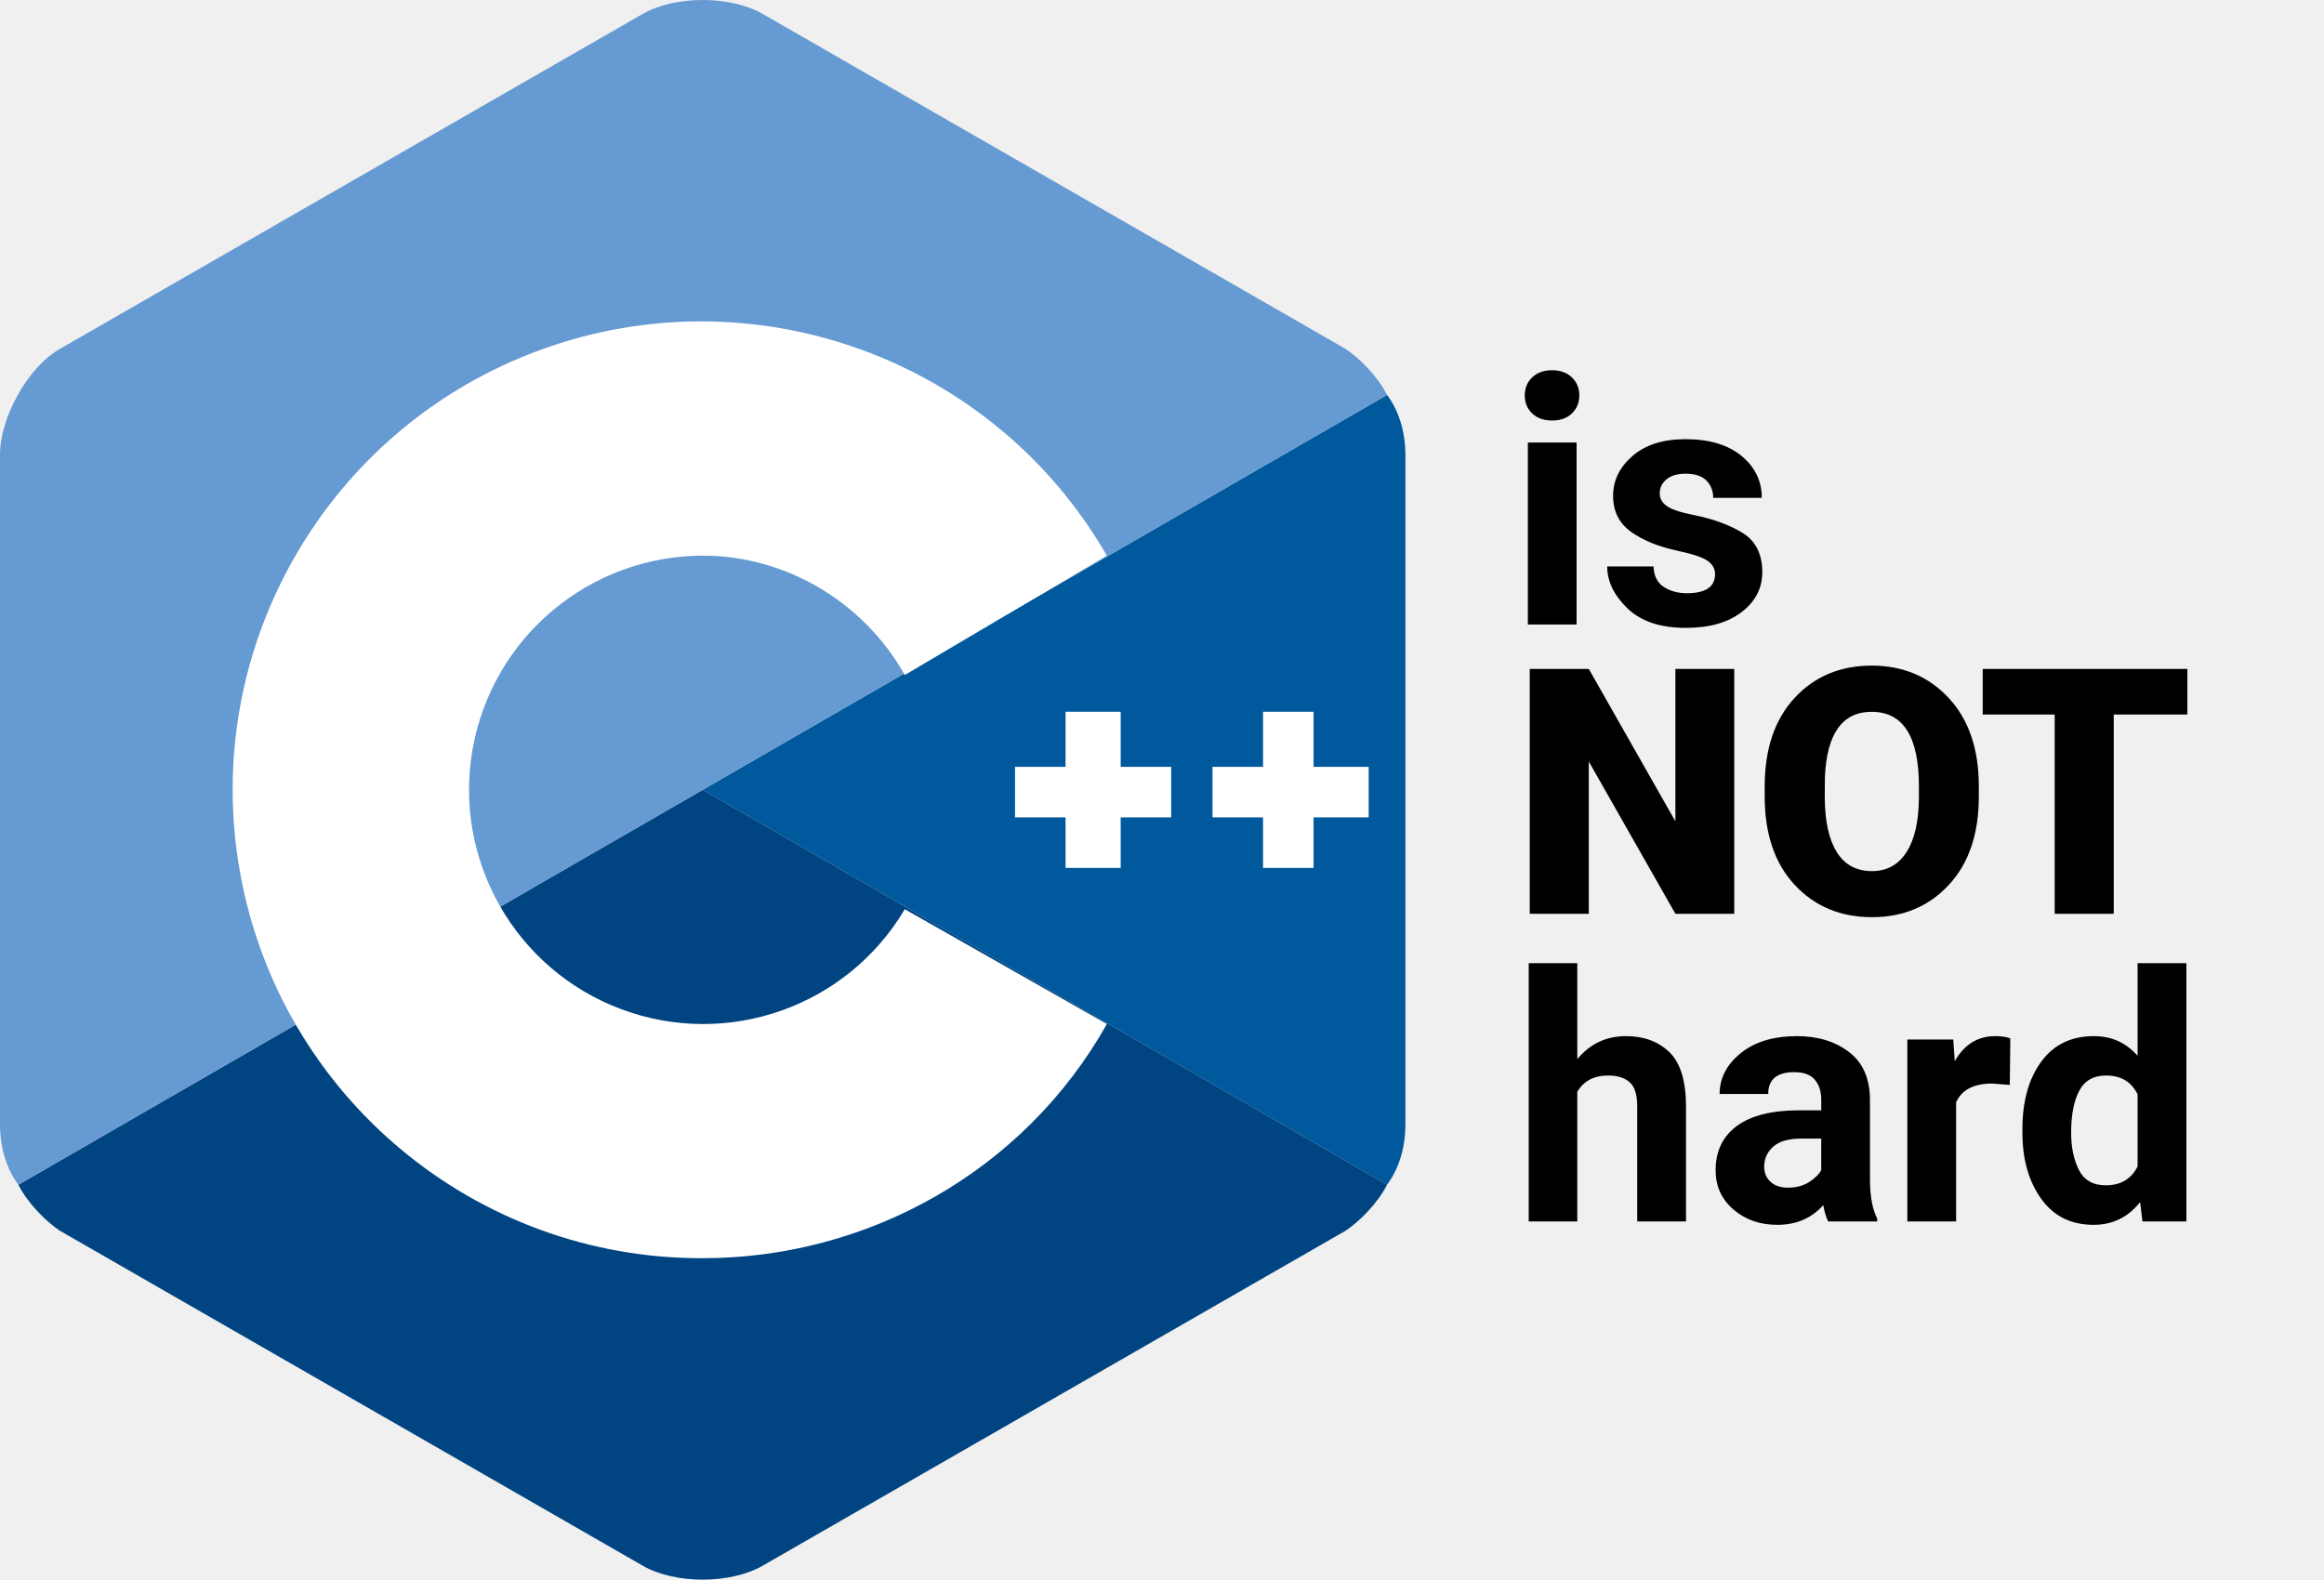
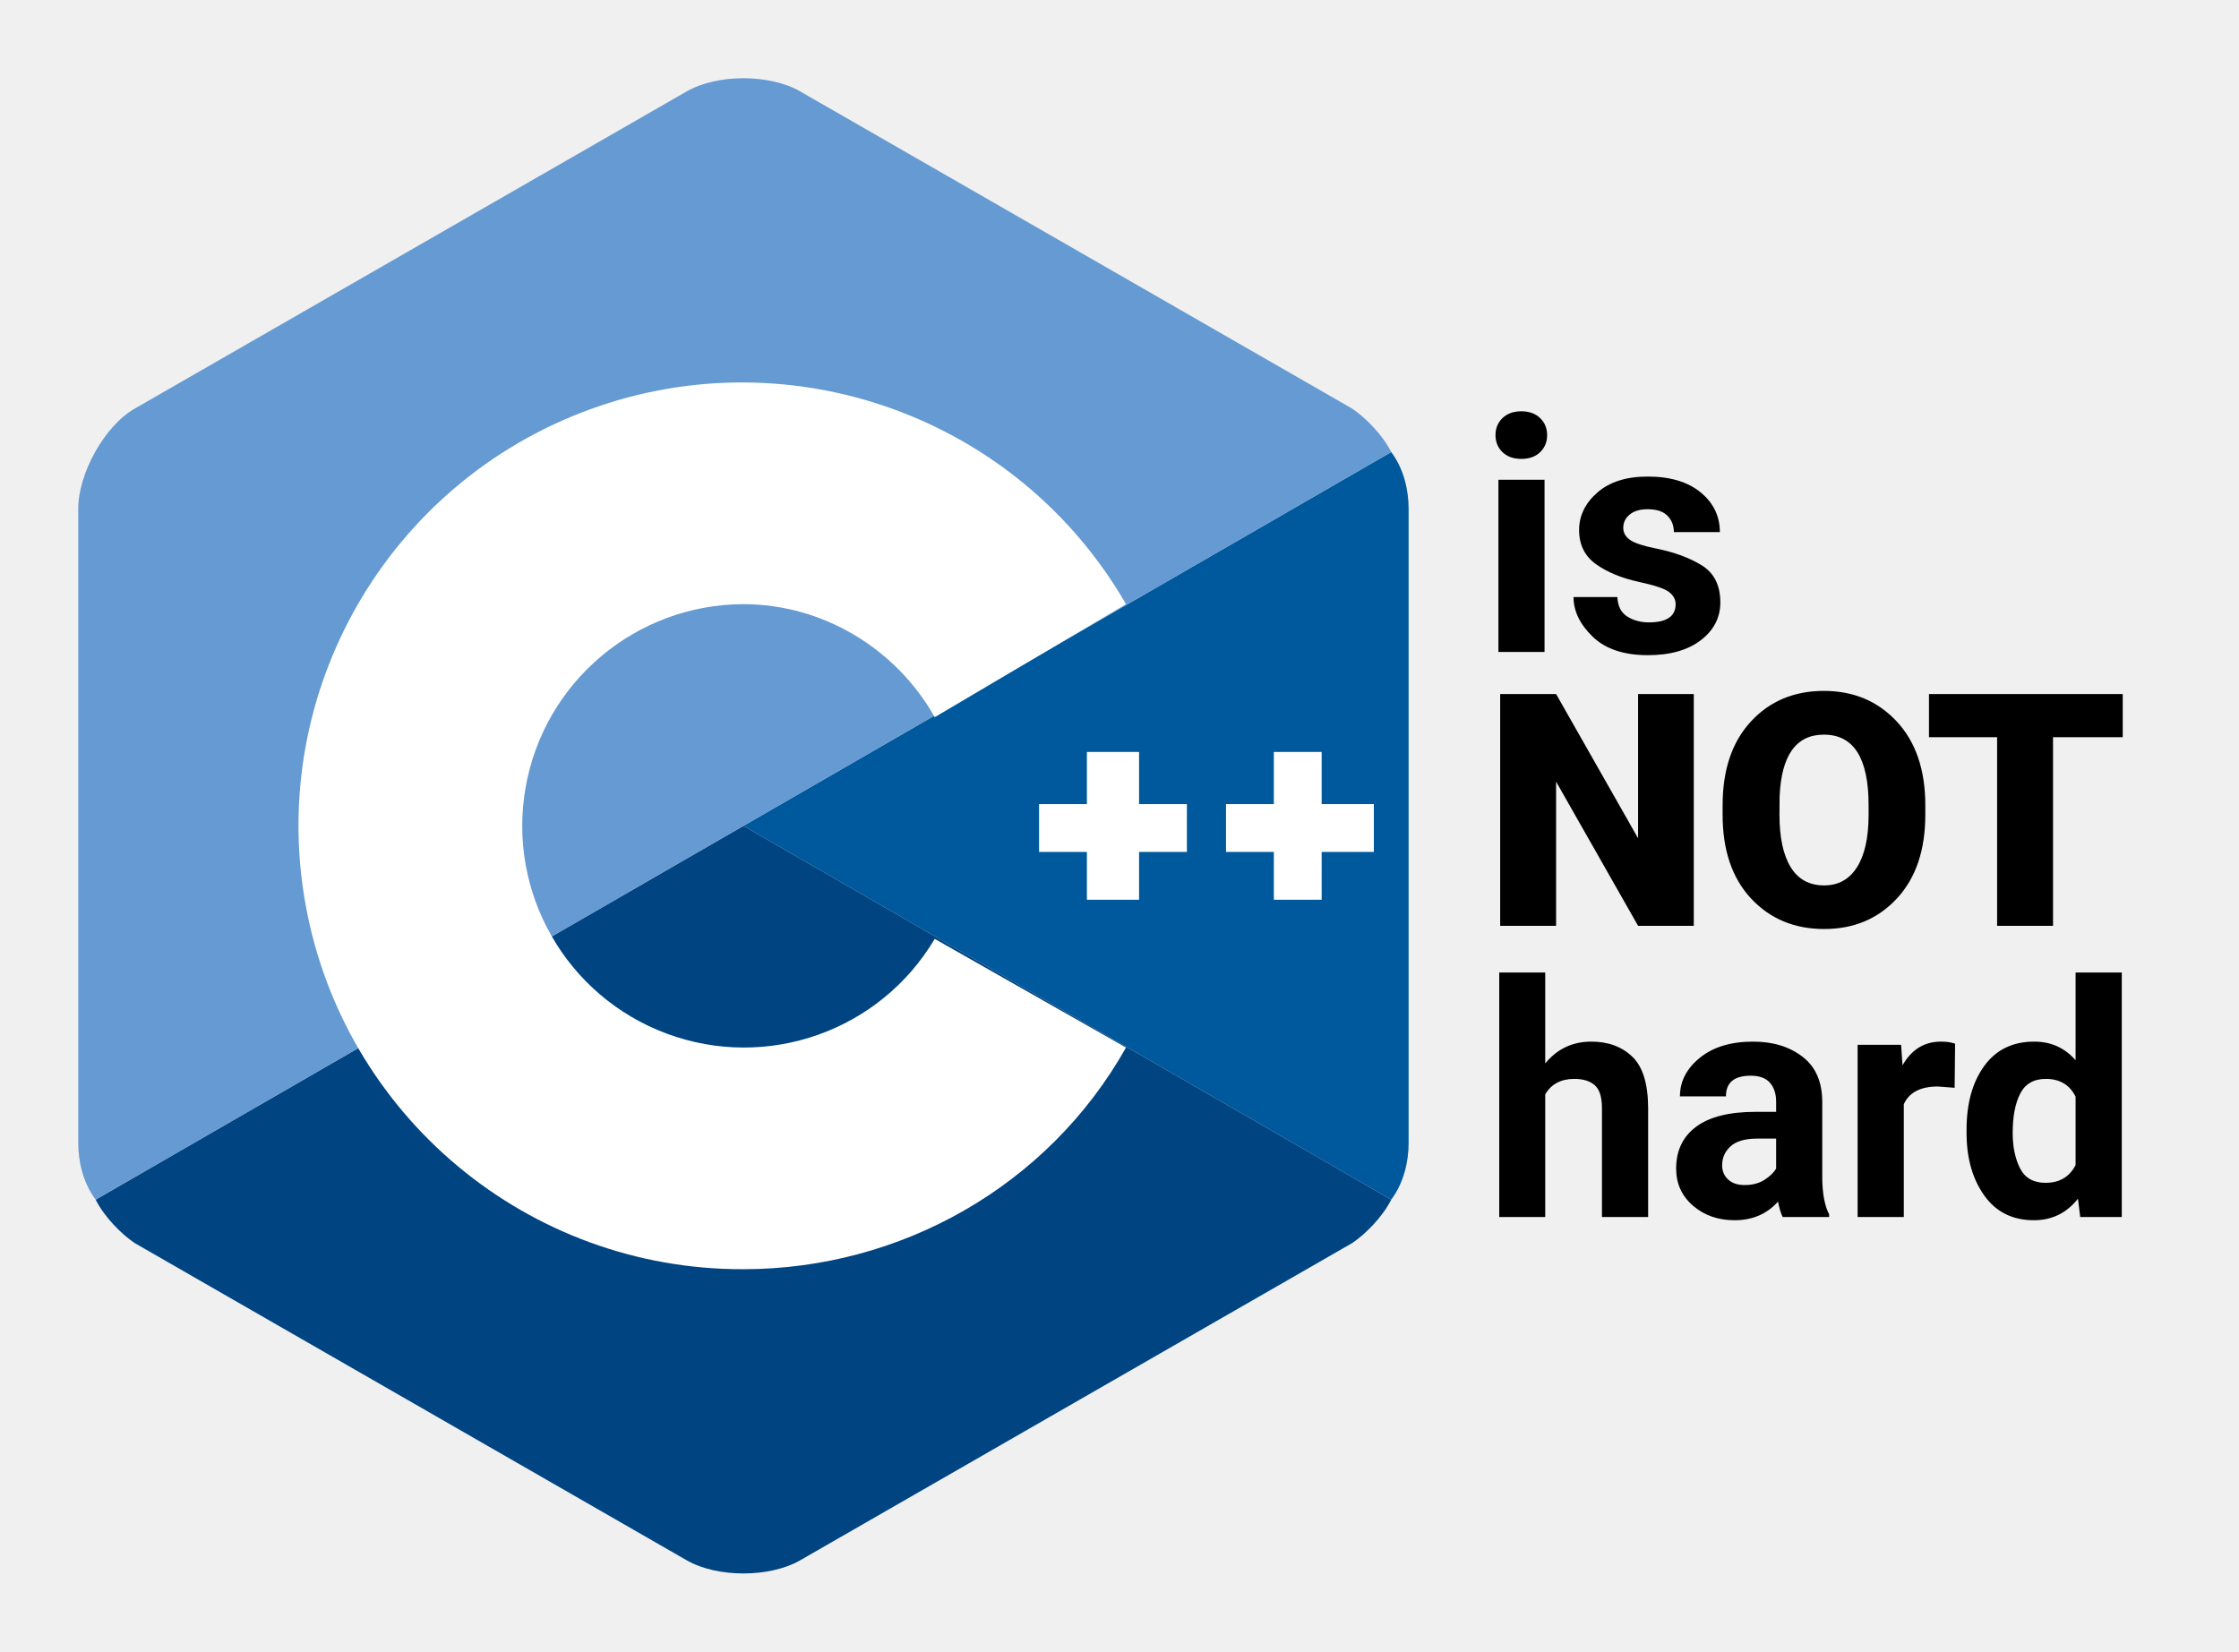
- <svg xmlns="http://www.w3.org/2000/svg" viewBox="0 0 506 344">
-   <path fill="#00599c" d="M302 258c3-4 4-9 4-13V99c0-4-1-9-4-13l-149 86z" />
-   <path fill="#004482" d="M166 341l127-73c3-2 7-6 9-10l-149-86L4 258c2 4 6 8 9 10l127 73c7 4 19 4 26 0z" />
-   <path fill="#659ad2" d="M302 86c-2-4-6-8-9-10L166 3c-7-4-19-4-26 0L13 76C6 80 0 91 0 99v146c0 4 1 9 4 13l149-86z" />
-   <path fill="#fff" d="M153 274a102 102 0 1 1 88-153l-44 26c-9-16-26-26-44-26a51 51 0 1 0 44 77l44 25c-18 32-52 51-88 51z" />
-   <path fill="#fff" d="M244 189v-11h11v-11h-11v-12h-12v12h-11v11h11v11zM286 189v-11h12v-11h-12v-12h-11v12h-11v11h11v11z" />
-   <text font-weight="700" font-size="75" font-family="BlinkMacSystemFont,-apple-system,Segoe UI,Fira Sans,Roboto,Ubuntu,Oxygen-Sans,Cantarell,Helvetica Neue,Arial,sans-serif">
-     <tspan x="328" y="136">is</tspan>
-     <tspan x="329" y="199" font-weight="900">NOT</tspan>
-     <tspan x="329" y="266">hard</tspan>
+ <svg xmlns="http://www.w3.org/2000/svg" version="1" viewBox="0 0 515 380">
+   <path fill="#00599c" d="M320 276c3-4 4-9 4-13V117c0-4-1-9-4-13l-149 86z" />
+   <path fill="#004482" d="M184 359l127-73c3-2 7-6 9-10l-149-86-149 86c2 4 6 8 9 10l127 73c7 4 19 4 26 0z" />
+   <path fill="#659ad2" d="M320 104c-2-4-6-8-9-10L184 21c-7-4-19-4-26 0L31 94c-7 4-13 15-13 23v146c0 4 1 9 4 13l149-86z" />
+   <path fill="#fff" d="M171 292a102 102 0 1 1 88-153l-44 26c-9-16-26-26-44-26a51 51 0 1 0 44 77l44 25c-18 32-52 51-88 51z" />
+   <path fill="#fff" d="M262 207v-11h11v-11h-11v-12h-12v12h-11v11h11v11zm42 0v-11h12v-11h-12v-12h-11v12h-11v11h11v11z" />
+   <text x="12" y="14" font-family="BlinkMacSystemFont,'-apple-system','Segoe UI','Fira Sans',Roboto,Ubuntu,Oxygen-Sans,Cantarell,'Helvetica Neue',Arial,sans-serif" font-size="75" font-weight="700">
+     <tspan x="340" y="150">is</tspan>
+     <tspan x="341" y="213" font-weight="900">NOT</tspan>
+     <tspan x="341" y="280">hard</tspan>
  </text>
</svg>
